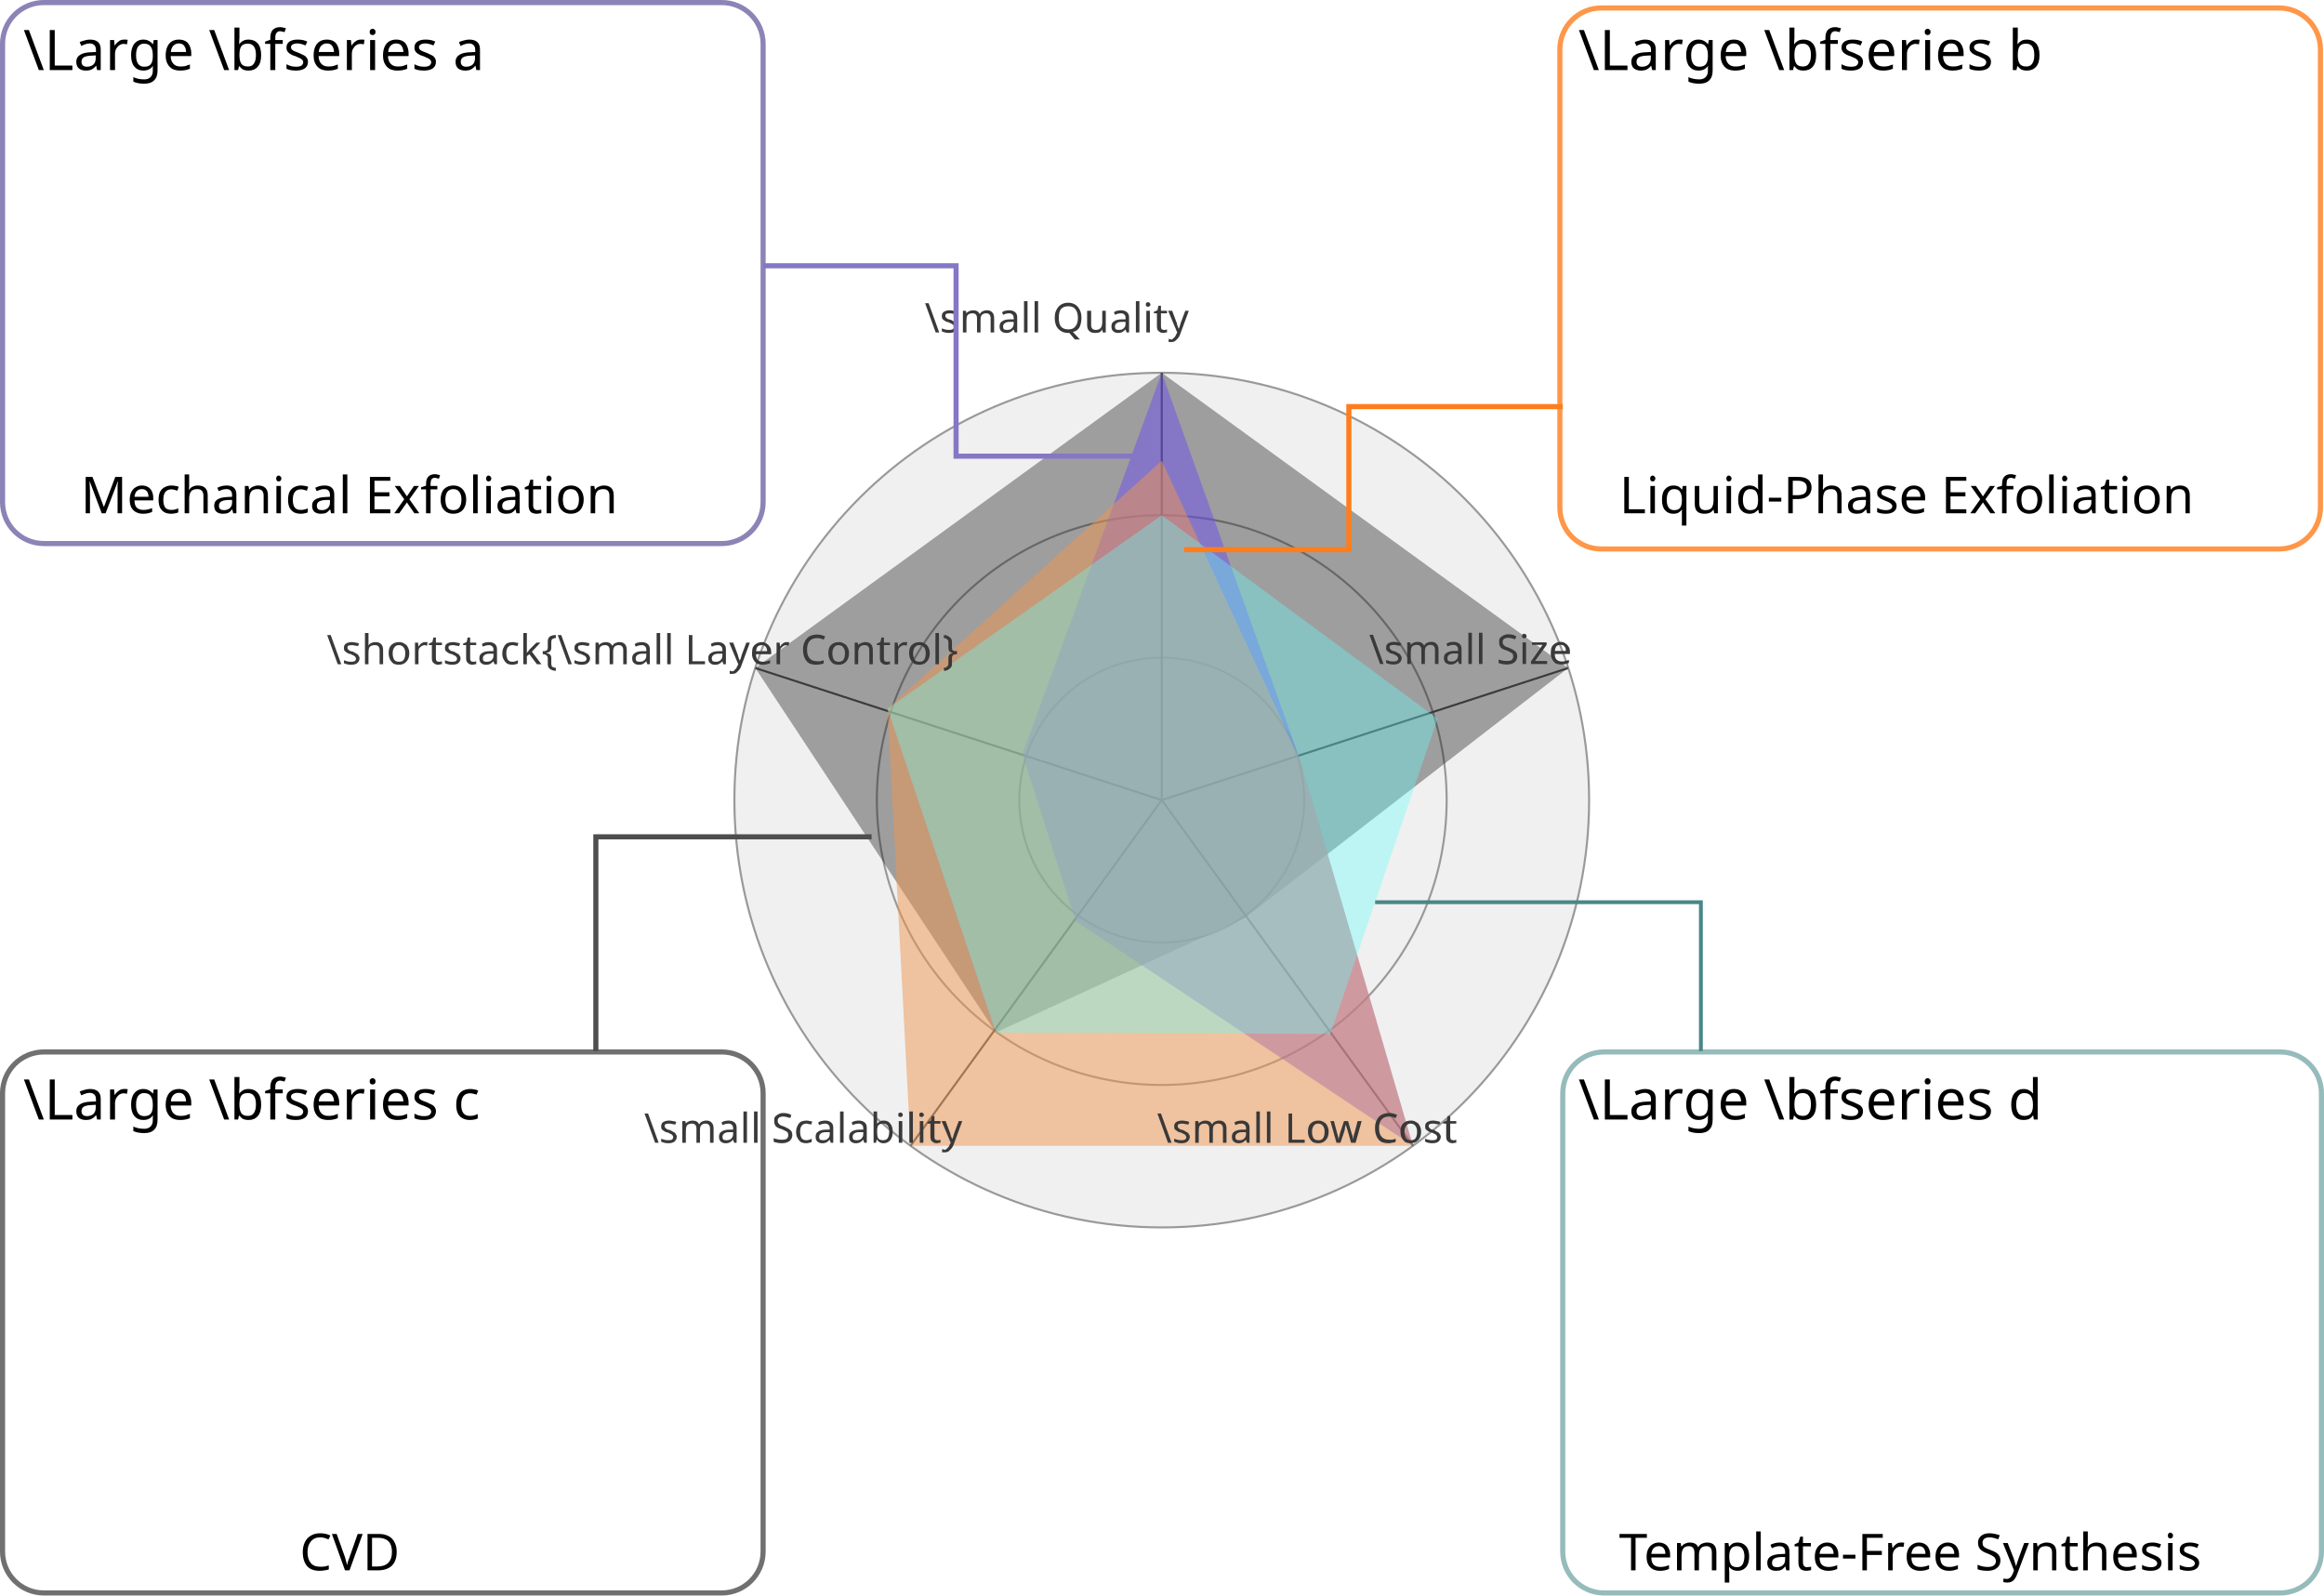
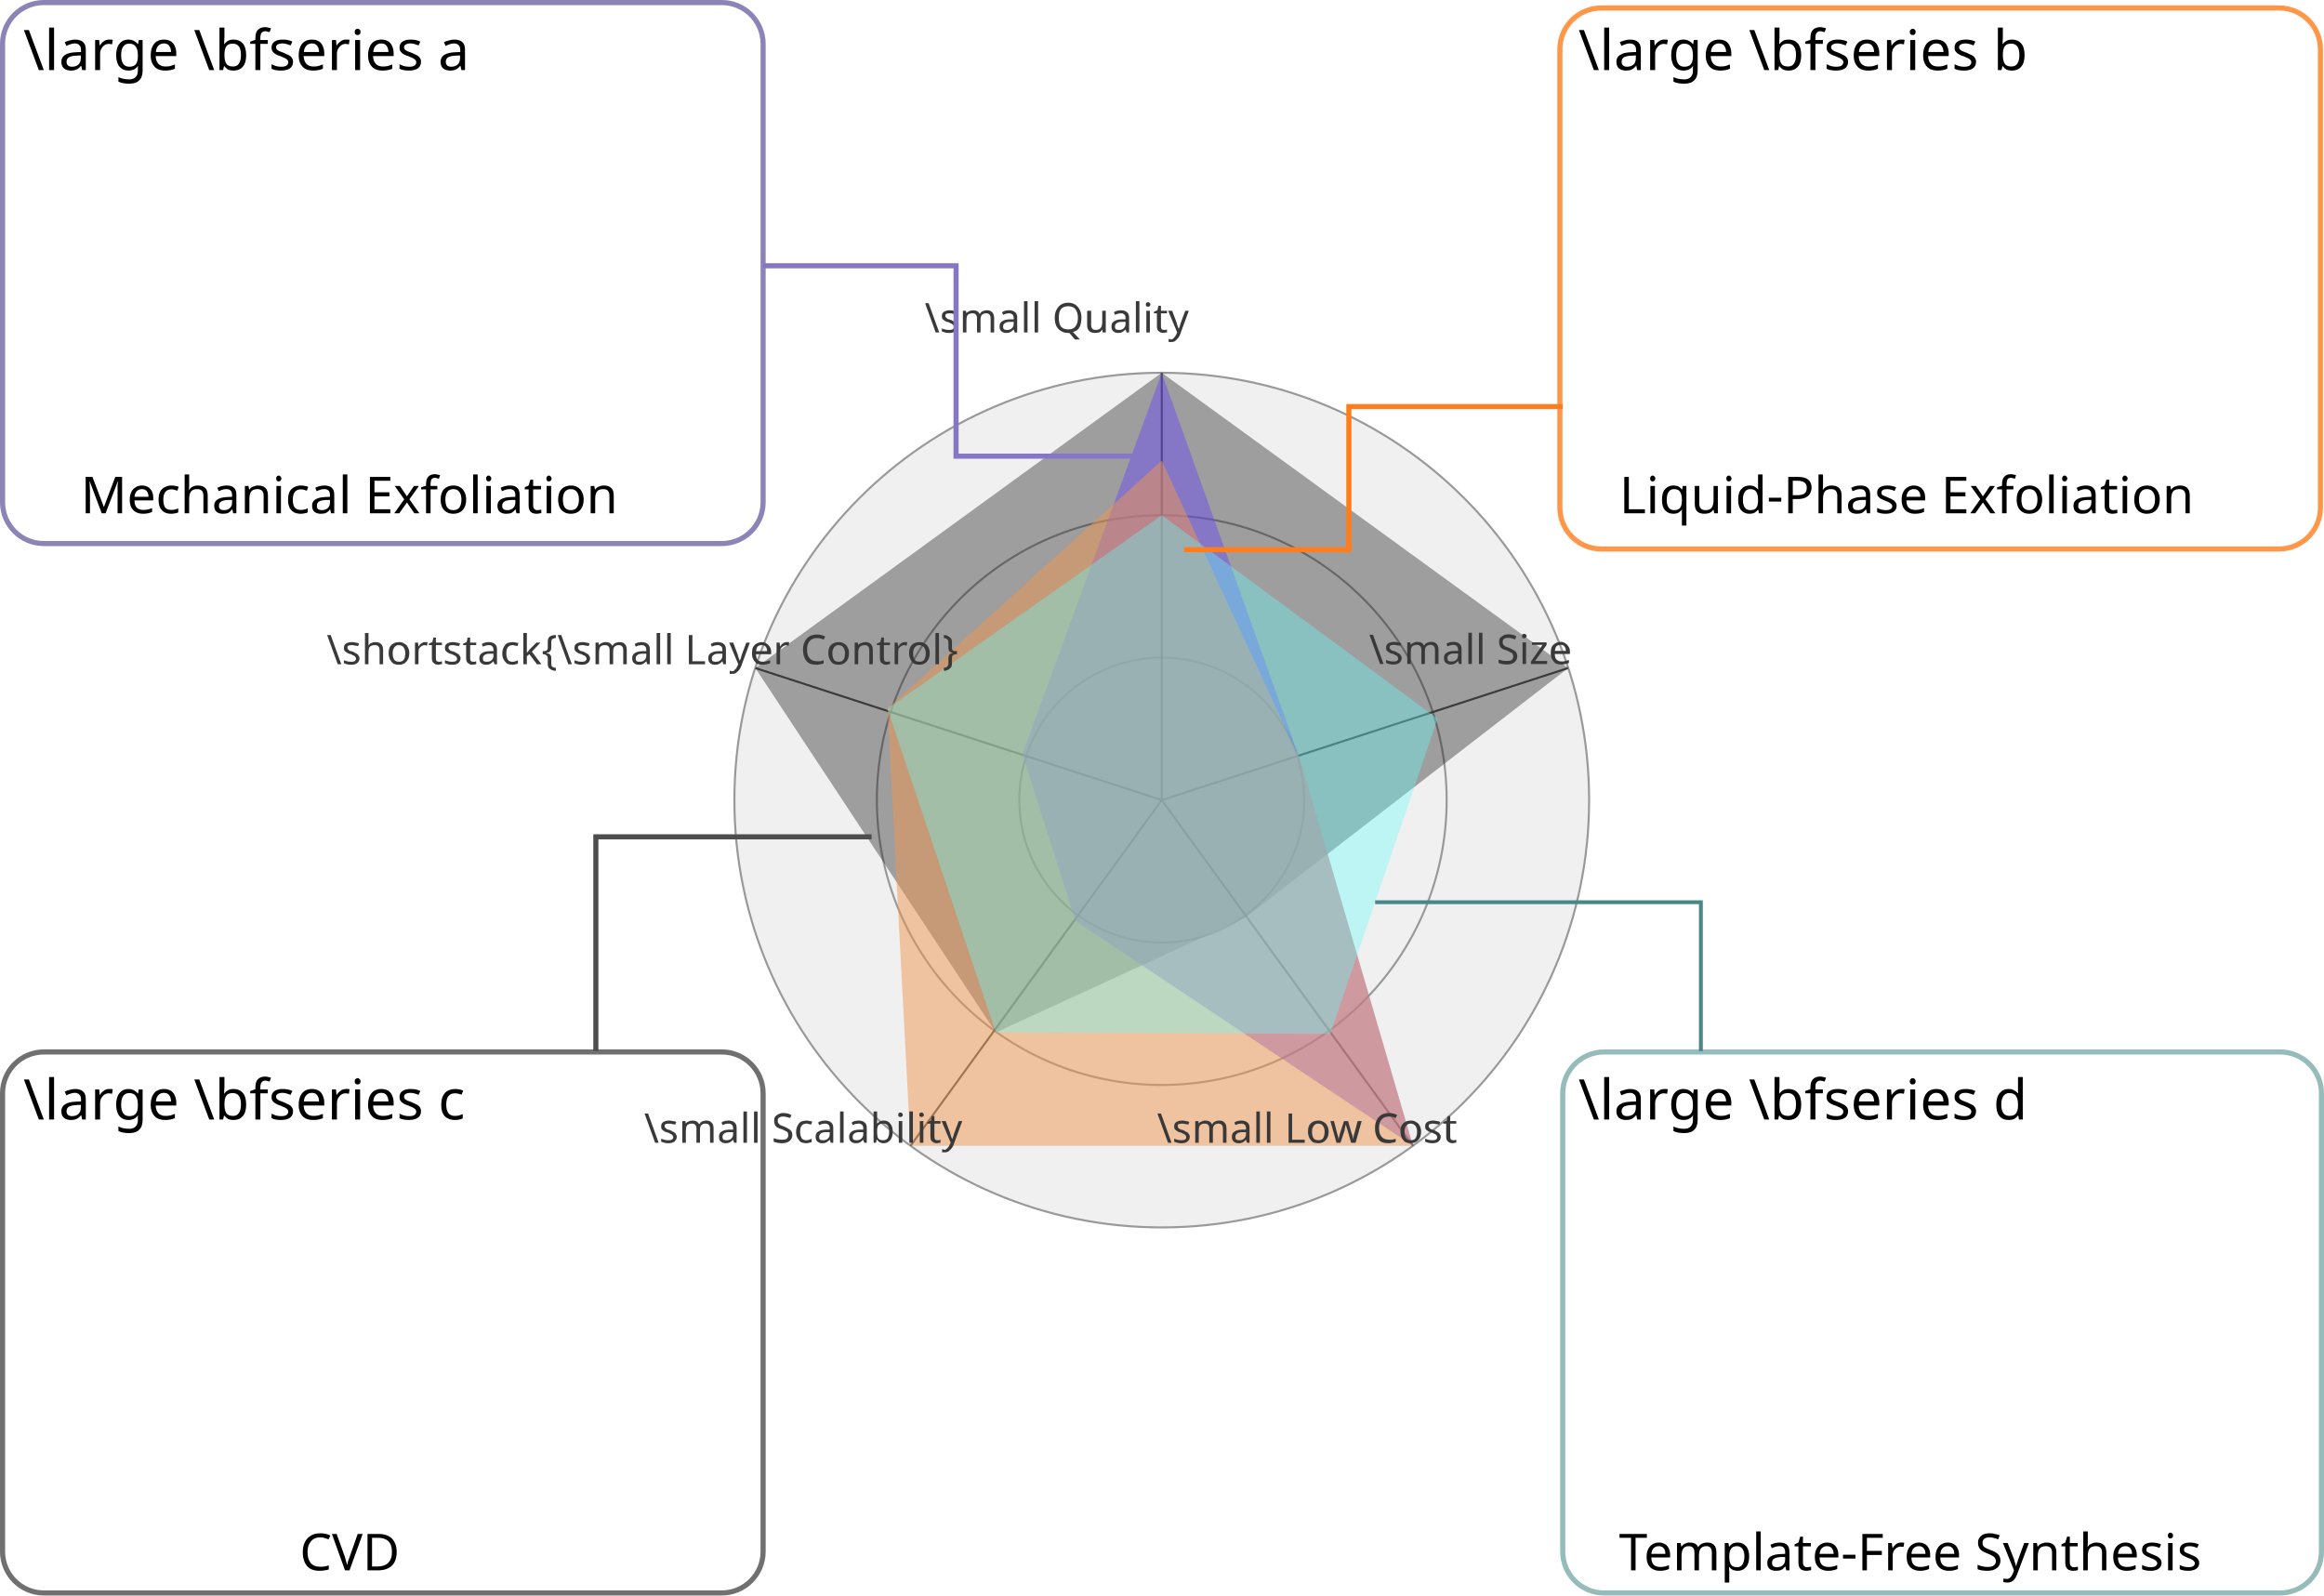
<svg xmlns="http://www.w3.org/2000/svg" width="455.061pt" height="312.44pt" viewBox="0 0 160.535 110.222" version="1.1" id="svg24964">
  <defs id="defs24958">
    <marker orient="auto" refY="0" refX="0" id="Arrow1Mend" style="overflow:visible">
      <path id="path23799" d="m 0,0 l 5,-5 l -17.5,5 l 17.5,5 z" style="fill:#000000;fill-opacity:1;fill-rule:evenodd;stroke:#000000;stroke-width:1pt;stroke-opacity:1" transform="matrix(-0.4,0,0,-0.4,-4,0)" />
    </marker>
    <marker orient="auto" refY="0" refX="0" id="Arrow1Mstart" style="overflow:visible">
      <path id="path23796" d="m 0,0 l 5,-5 l -17.5,5 l 17.5,5 z" style="fill:#000000;fill-opacity:1;fill-rule:evenodd;stroke:#000000;stroke-width:1pt;stroke-opacity:1" transform="matrix(0.4,0,0,0.4,4,0)" />
    </marker>
  </defs>
  <g id="layer1" transform="translate(-0.01069978,-199.7705)">
    <text xml:space="preserve" style="font-style:normal;font-variant:normal;font-weight:normal;font-stretch:normal;font-size:3.679px;line-height:1.25;font-family:sans-serif;-inkscape-font-specification:'sans-serif, Normal';font-variant-ligatures:normal;font-variant-caps:normal;font-variant-numeric:normal;font-feature-settings:normal;text-align:start;letter-spacing:0px;word-spacing:0px;writing-mode:lr-tb;text-anchor:start;fill:#000000;fill-opacity:1;stroke:none;stroke-width:0.251" x="-12.899" y="64.034" id="text26239">
      <tspan id="tspan26237" x="-12.899" y="67.289" style="stroke-width:0.251" />
    </text>
    <g id="g26285" transform="matrix(2.227953,0,0,2.227953,41.19087,122.6175)">
      <g transform="matrix(0.6009374,0,0,0.6009374,-7.456999,33.96807)" id="g26101">
        <g id="g25987" transform="matrix(0.5291667,0,0,0.5291667,41.59061,42.3837)">
          <circle style="fill:#f0f0f0;stroke:#999999;stroke-width:0.2" cy="0" cx="0" class="scale" r="41.667" id="circle25981" />
          <circle style="fill:#f0f0f0;stroke:#999999;stroke-width:0.2" cy="0" cx="0" class="scale" r="27.778" id="circle25983" />
          <circle style="fill:#f0f0f0;stroke:#999999;stroke-width:0.2" cy="0" cx="0" class="scale" r="13.889" id="circle25985" />
        </g>
        <g id="g25999" transform="matrix(0.5291667,0,0,0.5291667,41.59061,42.3837)">
          <polyline style="stroke:#555555;stroke-width:0.2" class="axis" points="0,0 0,-41.667" id="polyline25989" />
          <polyline style="stroke:#555555;stroke-width:0.2" class="axis" points="0,0 39.627,-12.876" id="polyline25991" />
          <polyline style="stroke:#555555;stroke-width:0.2" class="axis" points="0,0 24.491,33.709" id="polyline25993" />
          <polyline style="stroke:#555555;stroke-width:0.2" class="axis" points="0,0 -24.491,33.709" id="polyline25995" />
          <polyline style="stroke:#555555;stroke-width:0.2" class="axis" points="0,0 -39.627,-12.876" id="polyline25997" />
        </g>
      </g>
      <path style="fill:#0f0f0f;fill-opacity:0.361;stroke:none;stroke-width:0.159;stroke-opacity:1" class="shape iphone" d="m 17.536,46.188 l 12.601,9.155 l -10.02,7.748 l -7.725,3.553 l -7.458,-11.302 z" id="path29258" />
      <path style="fill:#6f51ed;fill-opacity:0.502;stroke:none;stroke-width:0.159;stroke-opacity:1" class="shape iphone" d="m 17.536,46.188 l 4.286,11.99 l 3.502,11.979 l -10.457,-6.964 l -1.649,-5.181 z" id="path26013" />
      <text id="text26223" y="44.938" x="17.49" style="font-style:normal;font-variant:normal;font-weight:normal;font-stretch:normal;font-size:3.528px;line-height:1.25;font-family:sans-serif;-inkscape-font-specification:'sans-serif, Normal';font-variant-ligatures:normal;font-variant-caps:normal;font-variant-numeric:normal;font-feature-settings:normal;text-align:center;letter-spacing:0px;word-spacing:0px;writing-mode:lr-tb;text-anchor:middle;fill:#393939;fill-opacity:1;stroke:none;stroke-width:0.265" xml:space="preserve">
        <tspan style="font-style:normal;font-variant:normal;font-weight:normal;font-stretch:normal;font-size:1.267px;font-family:sans-serif;-inkscape-font-specification:'sans-serif, Normal';font-variant-ligatures:normal;font-variant-caps:normal;font-variant-numeric:normal;font-feature-settings:normal;text-align:center;writing-mode:lr-tb;text-anchor:middle;fill:#393939;fill-opacity:1;stroke-width:0.265" y="44.938" x="17.49" id="tspan26221">\small Quality</tspan>
      </text>
      <path id="path29256" d="m 17.536,48.915 l 4.286,9.263 l 3.502,11.979 h -15.576 l -0.714,-13.553 z" class="shape iphone" style="fill:#ed9451;fill-opacity:0.502;stroke:none;stroke-width:0.159;stroke-opacity:1" />
      <path id="path29260" d="m 17.536,50.605 l 8.552,6.309 l -3.326,9.773 l -10.37,-0.041 l -3.358,-10.04 z" class="shape iphone" style="fill:#61fffc;fill-opacity:0.361;stroke:none;stroke-width:0.159;stroke-opacity:1" />
      <text id="text26231" y="55.222" x="30.313" style="font-style:normal;font-variant:normal;font-weight:normal;font-stretch:normal;font-size:3.528px;line-height:1.25;font-family:sans-serif;-inkscape-font-specification:'sans-serif, Normal';font-variant-ligatures:normal;font-variant-caps:normal;font-variant-numeric:normal;font-feature-settings:normal;text-align:center;letter-spacing:0px;word-spacing:0px;writing-mode:lr-tb;text-anchor:middle;fill:#393939;fill-opacity:1;stroke:none;stroke-width:0.265" xml:space="preserve">
        <tspan style="font-style:normal;font-variant:normal;font-weight:normal;font-stretch:normal;font-size:1.267px;font-family:sans-serif;-inkscape-font-specification:'sans-serif, Normal';font-variant-ligatures:normal;font-variant-caps:normal;font-variant-numeric:normal;font-feature-settings:normal;text-align:center;writing-mode:lr-tb;text-anchor:middle;fill:#393939;fill-opacity:1;stroke-width:0.265" y="55.222" x="30.313" id="tspan26229">\small Size</tspan>
      </text>
      <text xml:space="preserve" style="font-style:normal;font-variant:normal;font-weight:normal;font-stretch:normal;font-size:3.528px;line-height:1.25;font-family:sans-serif;-inkscape-font-specification:'sans-serif, Normal';font-variant-ligatures:normal;font-variant-caps:normal;font-variant-numeric:normal;font-feature-settings:normal;text-align:center;letter-spacing:0px;word-spacing:0px;writing-mode:lr-tb;text-anchor:middle;fill:#393939;fill-opacity:1;stroke:none;stroke-width:0.265" x="4.642" y="55.226" id="text26235">
        <tspan x="4.642" y="55.226" style="font-style:normal;font-variant:normal;font-weight:normal;font-stretch:normal;font-size:1.267px;font-family:sans-serif;-inkscape-font-specification:'sans-serif, Normal';font-variant-ligatures:normal;font-variant-caps:normal;font-variant-numeric:normal;font-feature-settings:normal;text-align:center;writing-mode:lr-tb;text-anchor:middle;fill:#393939;fill-opacity:1;stroke-width:0.265" id="tspan28822">\shortstack{\small Layer Control}</tspan>
      </text>
      <text id="text26259" y="70.06" x="9.629" style="font-style:normal;font-variant:normal;font-weight:normal;font-stretch:normal;font-size:3.528px;line-height:1.25;font-family:sans-serif;-inkscape-font-specification:'sans-serif, Normal';font-variant-ligatures:normal;font-variant-caps:normal;font-variant-numeric:normal;font-feature-settings:normal;text-align:center;letter-spacing:0px;word-spacing:0px;writing-mode:lr-tb;text-anchor:middle;fill:#393939;fill-opacity:1;stroke:none;stroke-width:0.265" xml:space="preserve">
        <tspan style="font-style:normal;font-variant:normal;font-weight:normal;font-stretch:normal;font-size:1.267px;font-family:sans-serif;-inkscape-font-specification:'sans-serif, Normal';font-variant-ligatures:normal;font-variant-caps:normal;font-variant-numeric:normal;font-feature-settings:normal;text-align:center;writing-mode:lr-tb;text-anchor:middle;fill:#393939;fill-opacity:1;stroke-width:0.265" y="70.06" x="9.629" id="tspan26257">\small Scalability</tspan>
      </text>
      <text xml:space="preserve" style="font-style:normal;font-variant:normal;font-weight:normal;font-stretch:normal;font-size:3.528px;line-height:1.25;font-family:sans-serif;-inkscape-font-specification:'sans-serif, Normal';font-variant-ligatures:normal;font-variant-caps:normal;font-variant-numeric:normal;font-feature-settings:normal;text-align:center;letter-spacing:0px;word-spacing:0px;writing-mode:lr-tb;text-anchor:middle;fill:#393939;fill-opacity:1;stroke:none;stroke-width:0.265" x="25.256" y="70.06" id="text26227">
        <tspan id="tspan26225" x="25.256" y="70.06" style="font-style:normal;font-variant:normal;font-weight:normal;font-stretch:normal;font-size:1.267px;font-family:sans-serif;-inkscape-font-specification:'sans-serif, Normal';font-variant-ligatures:normal;font-variant-caps:normal;font-variant-numeric:normal;font-feature-settings:normal;text-align:center;writing-mode:lr-tb;text-anchor:middle;fill:#393939;fill-opacity:1;stroke-width:0.265">\small Low Cost</tspan>
      </text>
    </g>
  </g>
  <g id="layer2" transform="translate(0,4.2166996e-6)">
    <rect ry="2.854" y="199.947" x="0.187" height="37.373" width="52.537" id="rect29272" style="opacity:0.808;fill:none;fill-opacity:0.361;fill-rule:evenodd;stroke:#7165a5;stroke-width:0.353;stroke-miterlimit:4;stroke-dasharray:none;stroke-dashoffset:0;stroke-opacity:1" transform="translate(-0.01069978,-199.7705)" />
    <text xml:space="preserve" style="font-style:normal;font-variant:normal;font-weight:normal;font-stretch:normal;font-size:3.881px;line-height:1.25;font-family:sans-serif;-inkscape-font-specification:'sans-serif, Normal';font-variant-ligatures:normal;font-variant-caps:normal;font-variant-numeric:normal;font-feature-settings:normal;text-align:start;letter-spacing:0px;word-spacing:0px;writing-mode:lr-tb;text-anchor:start;fill:#000000;fill-opacity:1;stroke:none;stroke-width:0.265" x="1.62" y="4.845" id="text29283">
-       <tspan id="tspan29281" x="1.62" y="4.845" style="stroke-width:0.265">\Large \bfseries a</tspan>
+       <tspan id="tspan29281" x="1.62" y="4.845" style="stroke-width:0.265">\large \bfseries a</tspan>
    </text>
    <text id="text29287" y="4.845" x="109.04" style="font-style:normal;font-variant:normal;font-weight:normal;font-stretch:normal;font-size:3.881px;line-height:1.25;font-family:sans-serif;-inkscape-font-specification:'sans-serif, Normal';font-variant-ligatures:normal;font-variant-caps:normal;font-variant-numeric:normal;font-feature-settings:normal;text-align:start;letter-spacing:0px;word-spacing:0px;writing-mode:lr-tb;text-anchor:start;fill:#000000;fill-opacity:1;stroke:none;stroke-width:0.265" xml:space="preserve">
-       <tspan style="stroke-width:0.265" y="4.845" x="109.04" id="tspan29285">\Large \bfseries b</tspan>
+       <tspan style="stroke-width:0.265" y="4.845" x="109.04" id="tspan29285">\large \bfseries b</tspan>
    </text>
    <text id="text29291" y="77.341" x="1.62" style="font-style:normal;font-variant:normal;font-weight:normal;font-stretch:normal;font-size:3.881px;line-height:1.25;font-family:sans-serif;-inkscape-font-specification:'sans-serif, Normal';font-variant-ligatures:normal;font-variant-caps:normal;font-variant-numeric:normal;font-feature-settings:normal;text-align:start;letter-spacing:0px;word-spacing:0px;writing-mode:lr-tb;text-anchor:start;fill:#000000;fill-opacity:1;stroke:none;stroke-width:0.265" xml:space="preserve">
-       <tspan style="stroke-width:0.265" y="77.341" x="1.62" id="tspan29289">\Large \bfseries c</tspan>
+       <tspan style="stroke-width:0.265" y="77.341" x="1.62" id="tspan29289">\large \bfseries c</tspan>
    </text>
    <text xml:space="preserve" style="font-style:normal;font-variant:normal;font-weight:normal;font-stretch:normal;font-size:3.881px;line-height:1.25;font-family:sans-serif;-inkscape-font-specification:'sans-serif, Normal';font-variant-ligatures:normal;font-variant-caps:normal;font-variant-numeric:normal;font-feature-settings:normal;text-align:start;letter-spacing:0px;word-spacing:0px;writing-mode:lr-tb;text-anchor:start;fill:#000000;fill-opacity:1;stroke:none;stroke-width:0.265" x="109.04" y="77.341" id="text29295">
-       <tspan id="tspan29293" x="109.04" y="77.341" style="stroke-width:0.265">\Large \bfseries d</tspan>
+       <tspan id="tspan29293" x="109.04" y="77.341" style="stroke-width:0.265">\large \bfseries d</tspan>
    </text>
    <text xml:space="preserve" style="font-style:normal;font-variant:normal;font-weight:normal;font-stretch:normal;font-size:3.528px;line-height:1.25;font-family:sans-serif;-inkscape-font-specification:'sans-serif, Normal';font-variant-ligatures:normal;font-variant-caps:normal;font-variant-numeric:normal;font-feature-settings:normal;text-align:center;letter-spacing:0px;word-spacing:0px;writing-mode:lr-tb;text-anchor:middle;fill:#000000;fill-opacity:1;stroke:none;stroke-width:0.265" x="26.423" y="35.458" id="text29299">
      <tspan id="tspan29297" x="26.423" y="35.458" style="font-style:normal;font-variant:normal;font-weight:normal;font-stretch:normal;font-size:3.528px;font-family:sans-serif;-inkscape-font-specification:'sans-serif, Normal';font-variant-ligatures:normal;font-variant-caps:normal;font-variant-numeric:normal;font-feature-settings:normal;text-align:center;writing-mode:lr-tb;text-anchor:middle;stroke-width:0.265">Mechanical Exfoliation</tspan>
    </text>
    <text id="text29305" y="35.458" x="133.999" style="font-style:normal;font-variant:normal;font-weight:normal;font-stretch:normal;font-size:3.528px;line-height:1.25;font-family:sans-serif;-inkscape-font-specification:'sans-serif, Normal';font-variant-ligatures:normal;font-variant-caps:normal;font-variant-numeric:normal;font-feature-settings:normal;text-align:center;letter-spacing:0px;word-spacing:0px;writing-mode:lr-tb;text-anchor:middle;fill:#000000;fill-opacity:1;stroke:none;stroke-width:0.265" xml:space="preserve">
      <tspan style="font-style:normal;font-variant:normal;font-weight:normal;font-stretch:normal;font-size:3.528px;font-family:sans-serif;-inkscape-font-specification:'sans-serif, Normal';font-variant-ligatures:normal;font-variant-caps:normal;font-variant-numeric:normal;font-feature-settings:normal;text-align:center;writing-mode:lr-tb;text-anchor:middle;stroke-width:0.265" y="35.458" x="133.999" id="tspan29303">Liquid-Phase Exfoliation</tspan>
    </text>
    <rect style="opacity:0.808;fill:none;fill-opacity:0.361;fill-rule:evenodd;stroke:#4e4e4e;stroke-width:0.353;stroke-miterlimit:4;stroke-dasharray:none;stroke-dashoffset:0;stroke-opacity:1" id="rect29307" width="52.537" height="37.373" x="0.176" y="72.672" ry="2.854" />
    <rect ry="2.854" y="72.672" x="107.95" height="37.373" width="52.409" id="rect29309" style="opacity:0.808;fill:none;fill-opacity:0.361;fill-rule:evenodd;stroke:#488787;stroke-width:0.353;stroke-miterlimit:4;stroke-dasharray:none;stroke-dashoffset:0;stroke-opacity:0.71" />
    <text id="text29313" y="108.483" x="26.449" style="font-style:normal;font-variant:normal;font-weight:normal;font-stretch:normal;font-size:3.528px;line-height:1.25;font-family:sans-serif;-inkscape-font-specification:'sans-serif, Normal';font-variant-ligatures:normal;font-variant-caps:normal;font-variant-numeric:normal;font-feature-settings:normal;text-align:center;letter-spacing:0px;word-spacing:0px;writing-mode:lr-tb;text-anchor:middle;fill:#000000;fill-opacity:1;stroke:none;stroke-width:0.265" xml:space="preserve">
      <tspan style="font-style:normal;font-variant:normal;font-weight:normal;font-stretch:normal;font-size:3.528px;font-family:sans-serif;-inkscape-font-specification:'sans-serif, Normal';font-variant-ligatures:normal;font-variant-caps:normal;font-variant-numeric:normal;font-feature-settings:normal;text-align:center;writing-mode:lr-tb;text-anchor:middle;stroke-width:0.265" y="108.483" x="26.449" id="tspan29311">CVD</tspan>
    </text>
    <text xml:space="preserve" style="font-style:normal;font-variant:normal;font-weight:normal;font-stretch:normal;font-size:3.528px;line-height:1.25;font-family:sans-serif;-inkscape-font-specification:'sans-serif, Normal';font-variant-ligatures:normal;font-variant-caps:normal;font-variant-numeric:normal;font-feature-settings:normal;text-align:center;letter-spacing:0px;word-spacing:0px;writing-mode:lr-tb;text-anchor:middle;fill:#000000;fill-opacity:1;stroke:none;stroke-width:0.265" x="134.247" y="108.483" id="text29317">
      <tspan id="tspan29315" x="134.247" y="108.483" style="font-style:normal;font-variant:normal;font-weight:normal;font-stretch:normal;font-size:3.528px;font-family:sans-serif;-inkscape-font-specification:'sans-serif, Normal';font-variant-ligatures:normal;font-variant-caps:normal;font-variant-numeric:normal;font-feature-settings:normal;text-align:center;writing-mode:lr-tb;text-anchor:middle;stroke-width:0.265">Template-Free Synthesis</tspan>
    </text>
    <rect style="opacity:0.808;fill:none;fill-opacity:0.361;fill-rule:evenodd;stroke:#ff7d1c;stroke-width:0.353;stroke-miterlimit:4;stroke-dasharray:none;stroke-dashoffset:0;stroke-opacity:1" id="rect29394" width="52.537" height="37.373" x="107.752" y="0.551" ry="2.854" />
    <path style="fill:none;stroke:#8677c6;stroke-width:0.353;stroke-linecap:butt;stroke-linejoin:miter;stroke-opacity:1;stroke-miterlimit:4;stroke-dasharray:none" d="m 52.713,18.361 h 13.329 v 13.152 h 12.877" id="path29414" />
    <path style="fill:none;stroke:#ff7d1c;stroke-width:0.353;stroke-linecap:butt;stroke-linejoin:miter;stroke-opacity:1;stroke-miterlimit:4;stroke-dasharray:none" d="m 107.95,28.09 h -14.774 v 9.884 h -11.385" id="path29416" />
    <path style="fill:none;stroke:#4e4e4e;stroke-width:0.353;stroke-linecap:butt;stroke-linejoin:miter;stroke-miterlimit:4;stroke-dasharray:none;stroke-opacity:1" d="m 41.16,72.617 v -14.807 h 19.048" id="path29418" />
    <path style="fill:none;stroke:#488787;stroke-width:0.265px;stroke-linecap:butt;stroke-linejoin:miter;stroke-opacity:1" d="m 117.492,72.617 v -10.29 h -22.503" id="path29422" />
  </g>
  <style id="style25979">
		.axis {
			stroke: #555;
			stroke-width: .2;
		}
		.scale {
			fill: #f0f0f0;
			stroke: #999;
			stroke-width: .2;
		}
		.shape {
			fill-opacity: .3;
			stroke-width: .5;
		}
		.shape:hover { fill-opacity: .6; }

		.shape.iphone { fill: #edc951; stroke: #edc951; }
		.shape.nexus  { fill: #cc333f; stroke: #cc333f; }
		.shape.galaxy { fill: #00a0b0; stroke: #00a0b0; }
	</style>
</svg>
